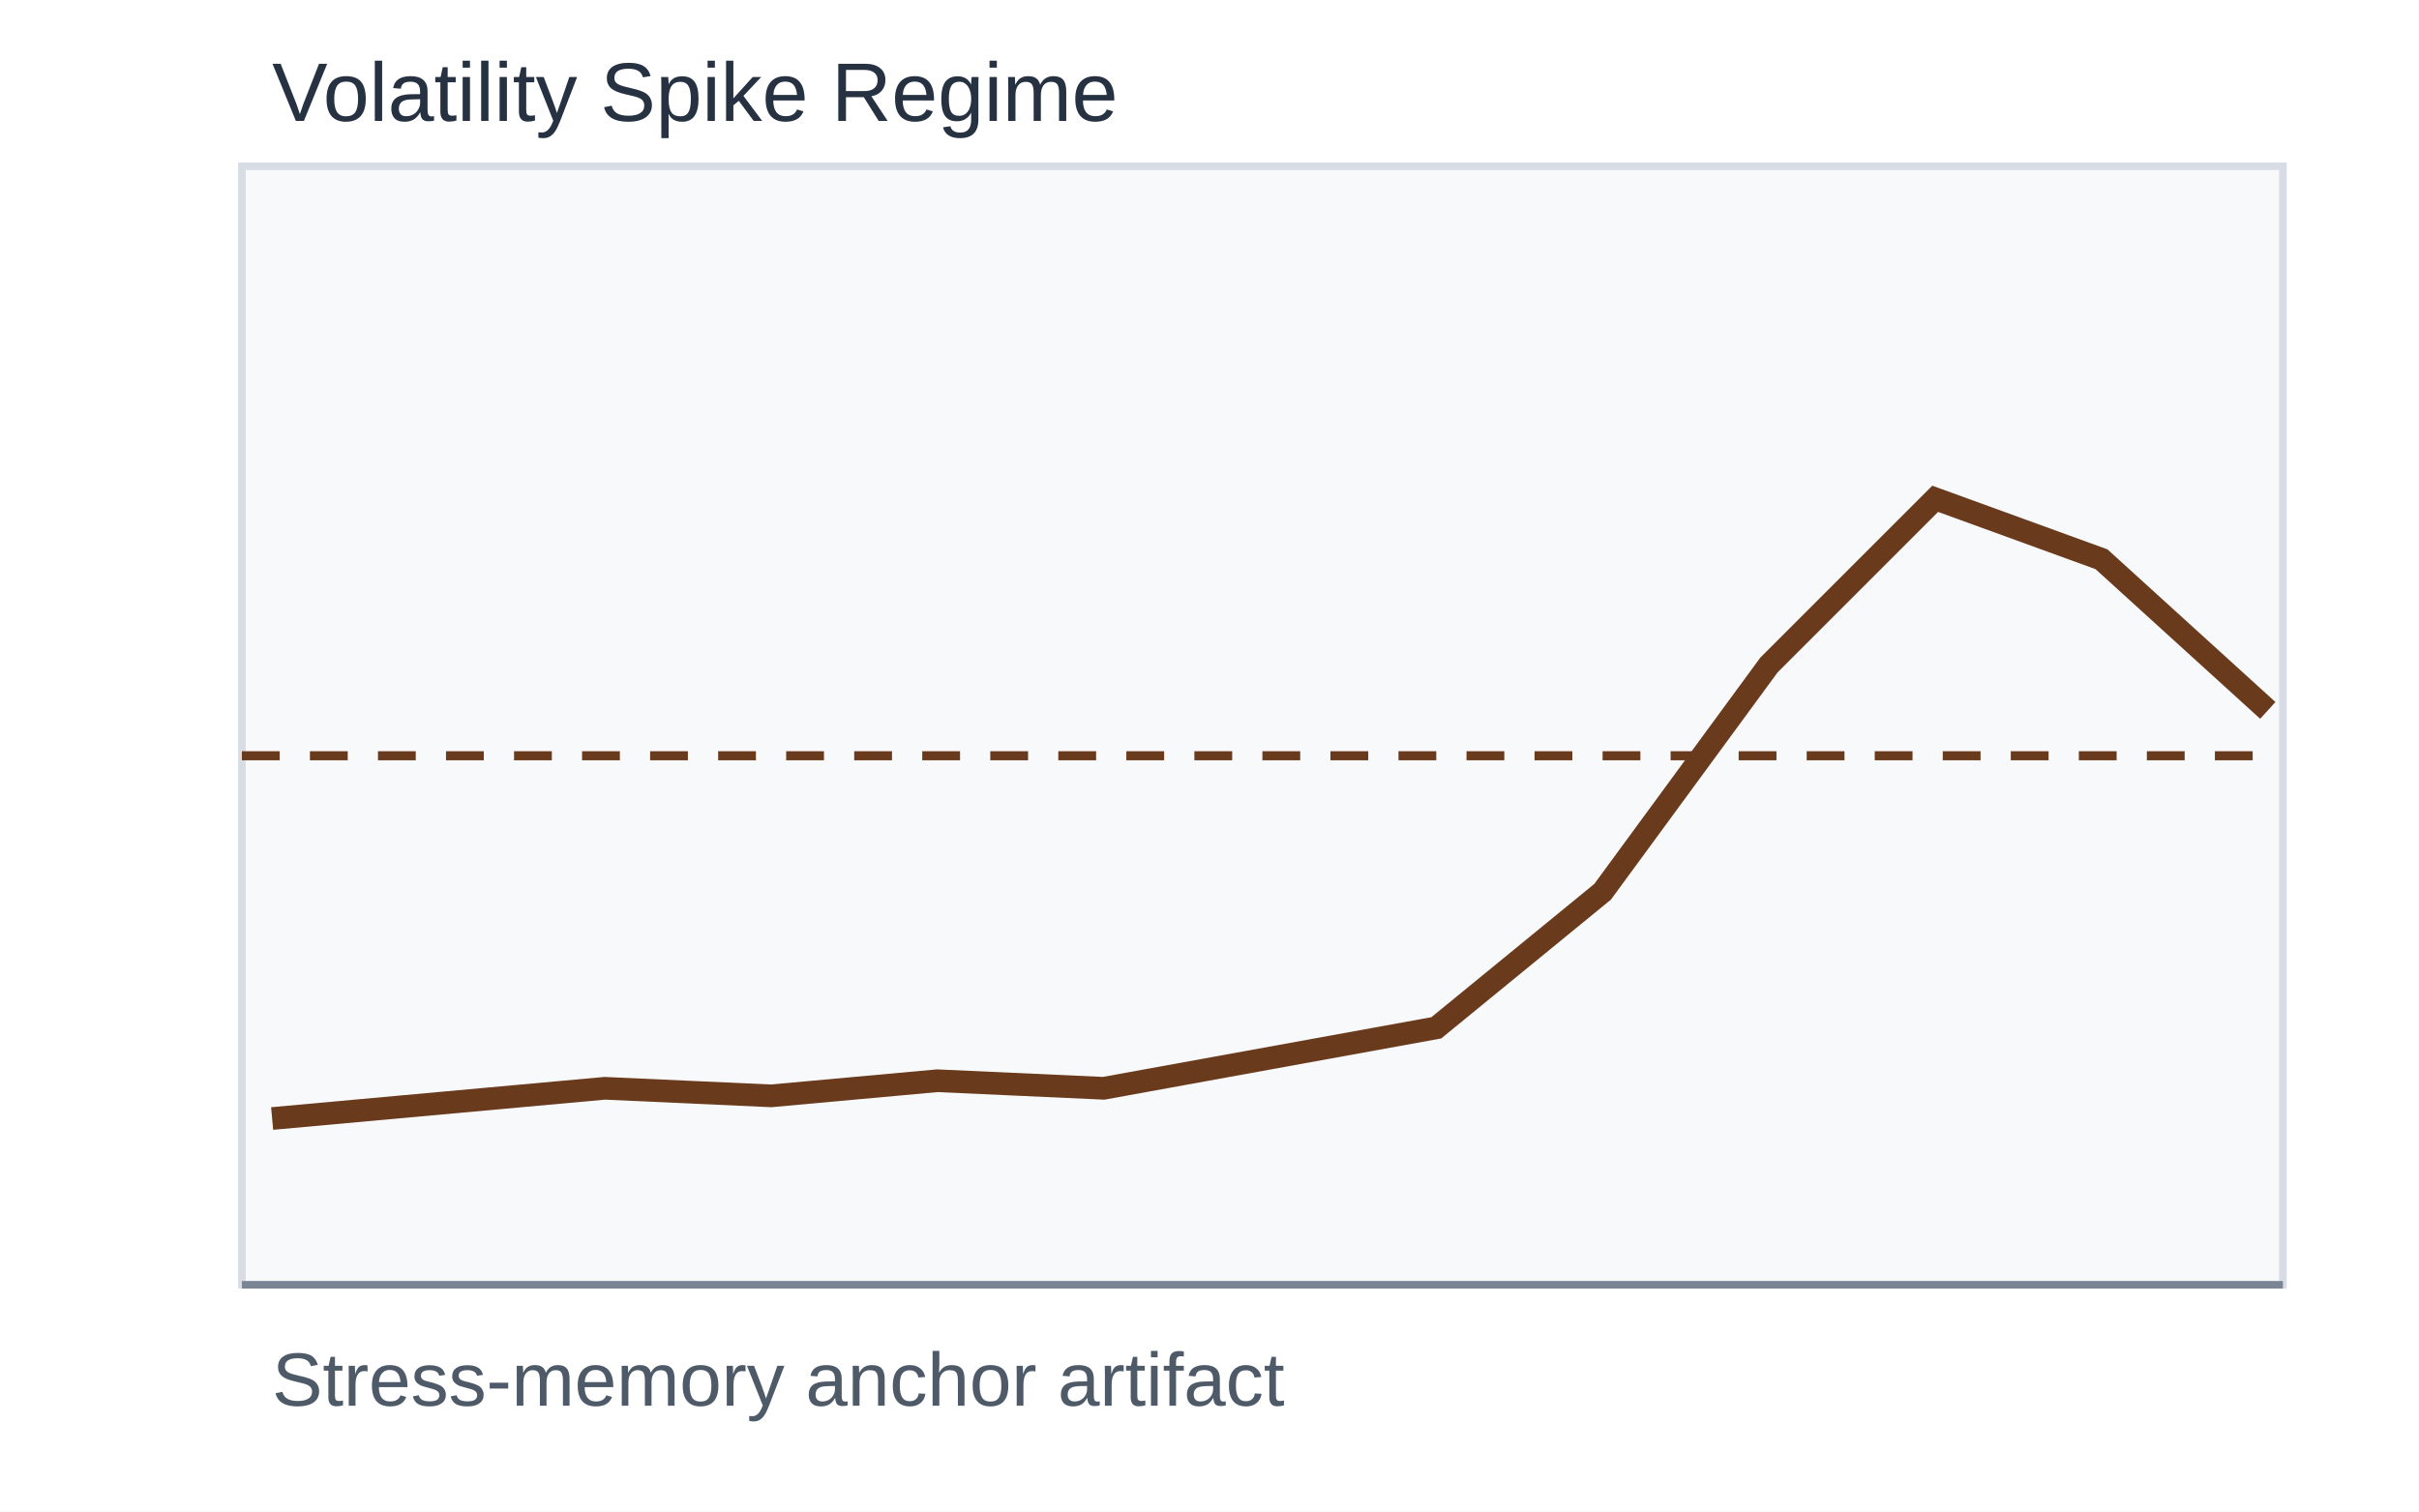
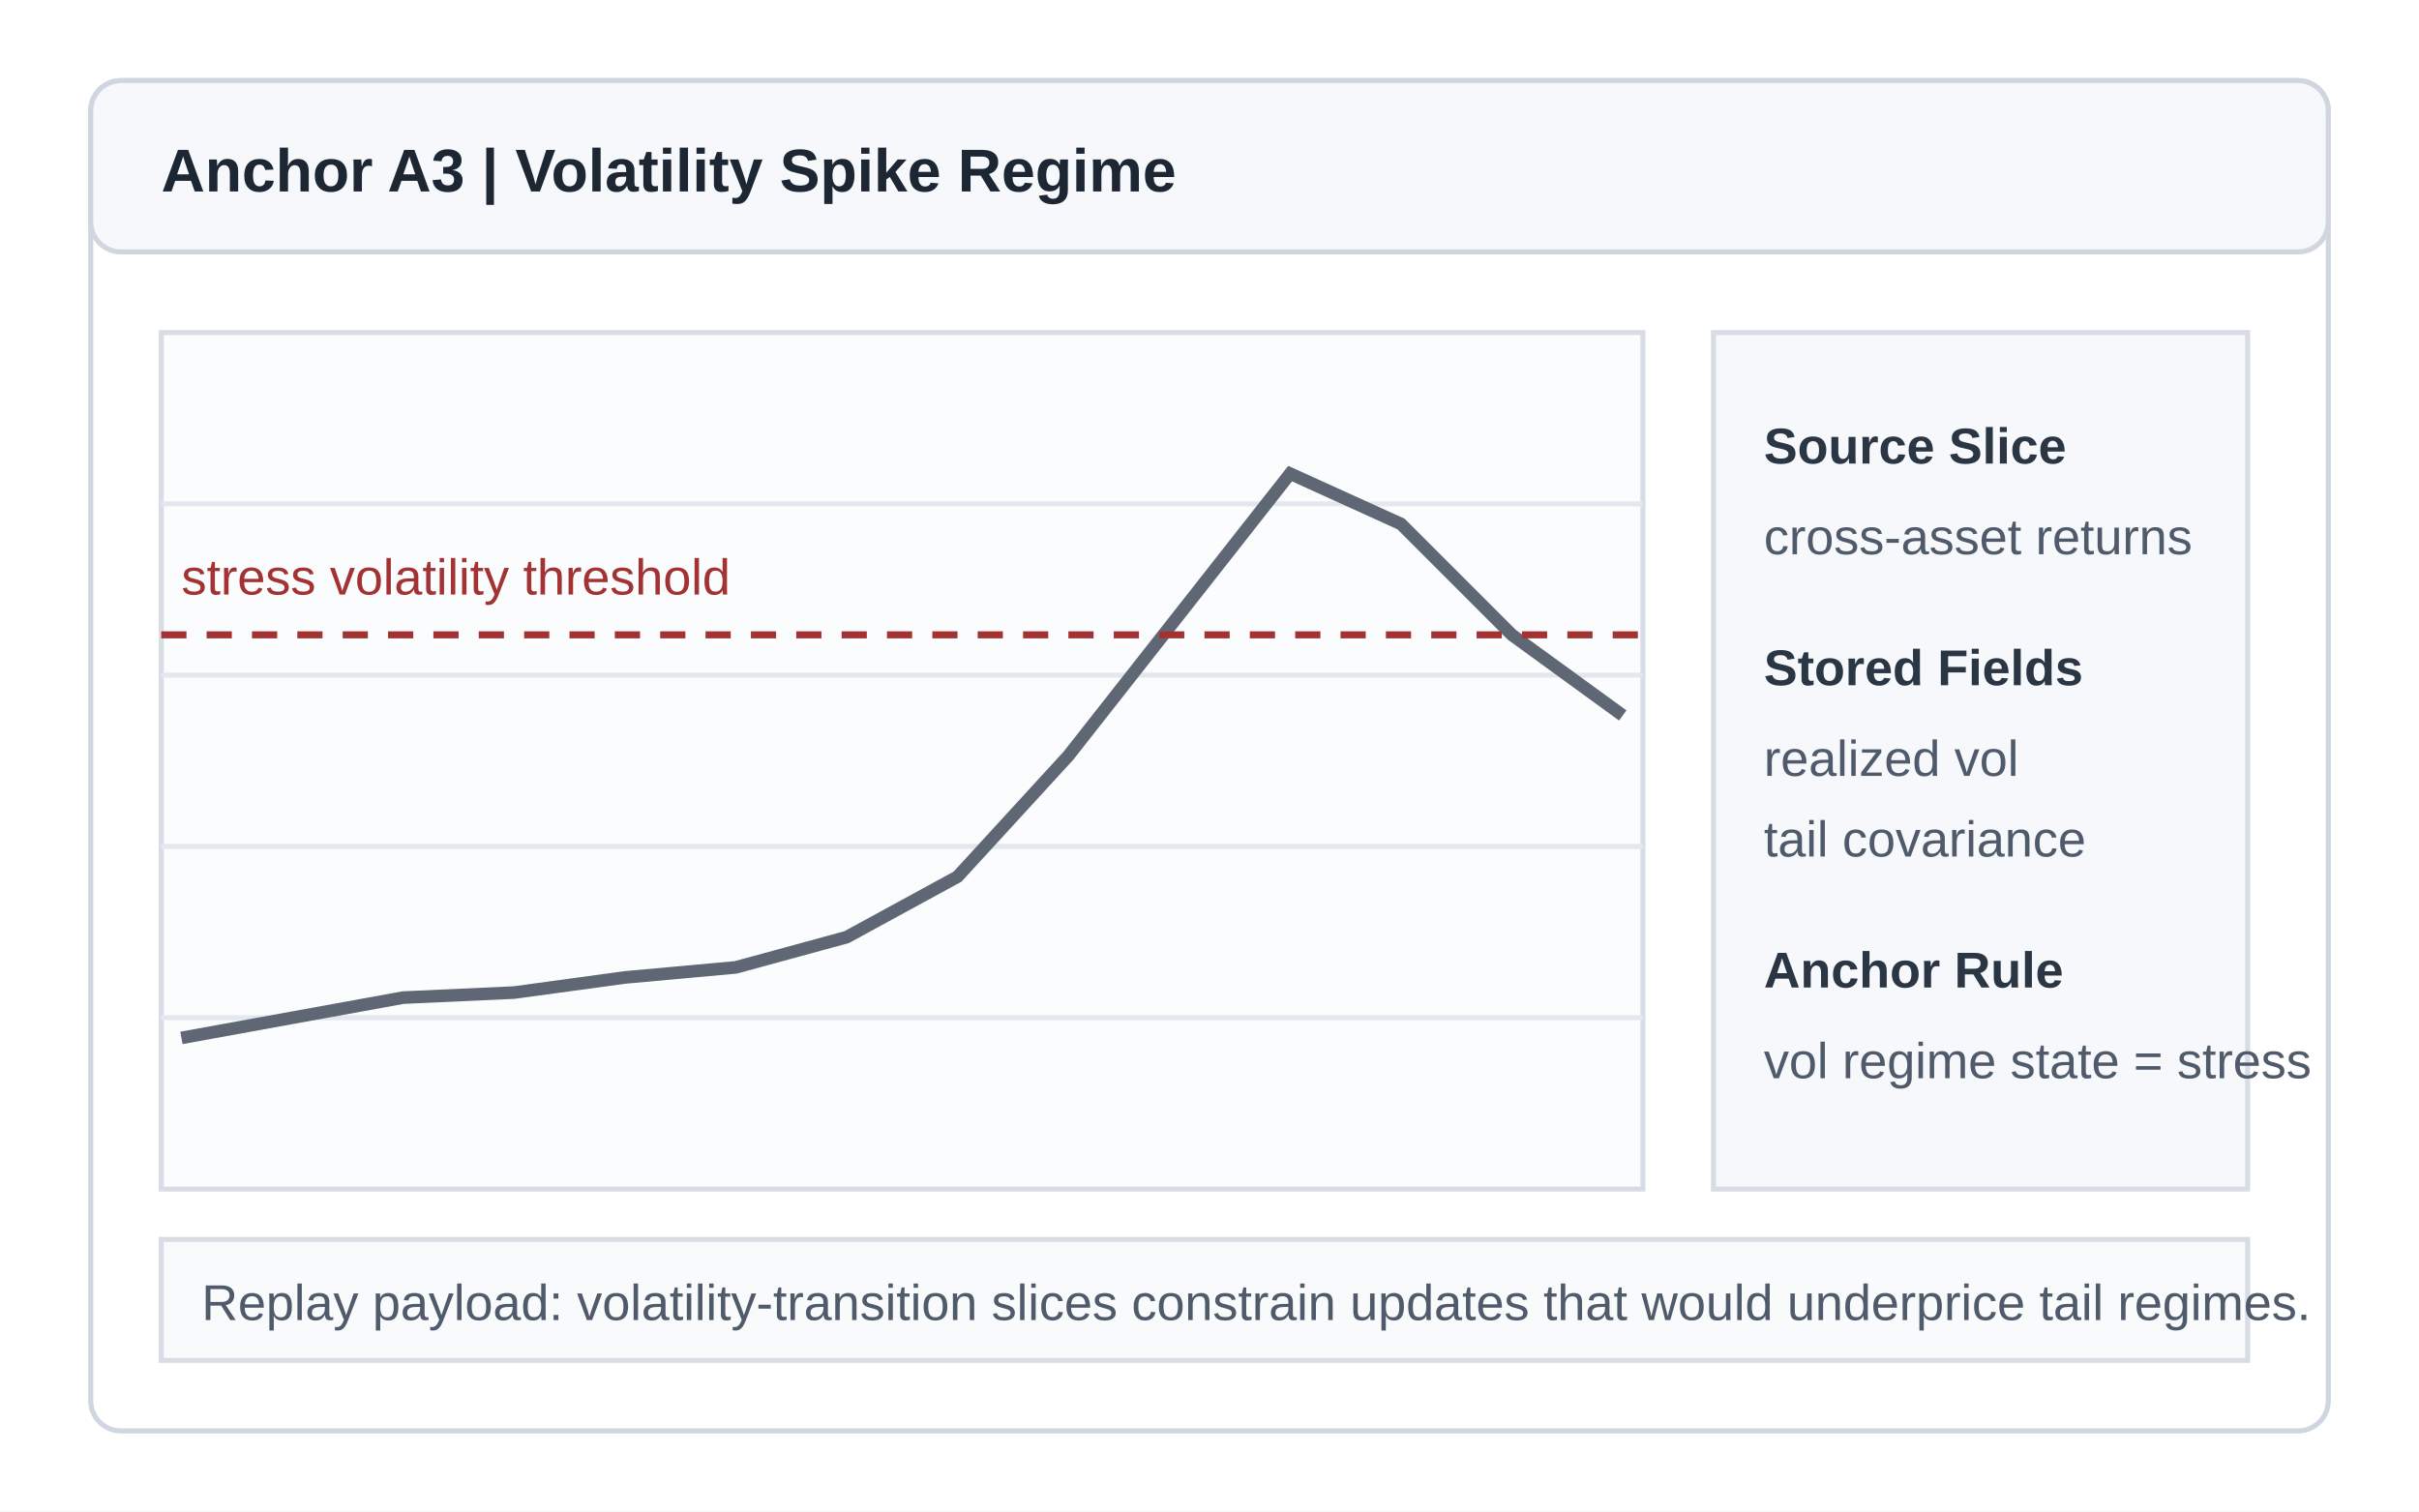
- <svg xmlns="http://www.w3.org/2000/svg" viewBox="0 0 320 200" role="img" aria-label="Volatility spike chart">
-   <rect width="320" height="200" fill="#ffffff" />
-   <rect x="32" y="22" width="270" height="148" fill="#f7f9fb" stroke="#d8dde5" />
-   <polyline fill="none" stroke="#6a3a1d" stroke-width="3" points="36,148 58,146 80,144 102,145 124,143 146,144 168,140 190,136 212,118 234,88 256,66 278,74 300,94" />
-   <line x1="32" y1="100" x2="302" y2="100" stroke="#6a3a1d" stroke-width="1.2" stroke-dasharray="5 4" />
-   <line x1="32" y1="170" x2="302" y2="170" stroke="#7a8493" stroke-width="1" />
-   <text x="36" y="16" font-family="IBM Plex Sans,Arial" font-size="11" fill="#263242">Volatility Spike Regime</text>
-   <text x="36" y="186" font-family="IBM Plex Sans,Arial" font-size="10" fill="#4f5a69">Stress-memory anchor artifact</text>
+ <svg xmlns="http://www.w3.org/2000/svg" viewBox="0 0 480 300" role="img" aria-label="Anchor artifact: volatility spike regime">
+   <rect width="480" height="300" fill="#ffffff" />
+   <rect x="18" y="16" width="444" height="268" rx="6" fill="#ffffff" stroke="#cfd6e0" />
+   <rect x="18" y="16" width="444" height="34" rx="6" fill="#f6f8fb" stroke="#cfd6e0" />
+   <text x="32" y="38" font-family="IBM Plex Sans, Arial" font-size="12" font-weight="600" fill="#1d2733">Anchor A3 | Volatility Spike Regime</text>
+   <rect x="32" y="66" width="294" height="170" fill="#fbfcfe" stroke="#d8dde5" />
+   <g stroke="#e3e8ef" stroke-width="1">
+     <line x1="32" y1="100" x2="326" y2="100" />
+     <line x1="32" y1="134" x2="326" y2="134" />
+     <line x1="32" y1="168" x2="326" y2="168" />
+     <line x1="32" y1="202" x2="326" y2="202" />
+   </g>
+   <polyline fill="none" stroke="#5f6774" stroke-width="2.5" points="36,206 58,202 80,198 102,197 124,194 146,192 168,186 190,174 212,150 234,122 256,94 278,104 300,126 322,142" />
+   <line x1="32" y1="126" x2="326" y2="126" stroke="#a33232" stroke-width="1.4" stroke-dasharray="5 4" />
+   <text x="36" y="118" font-family="IBM Plex Sans, Arial" font-size="10" fill="#a33232">stress volatility threshold</text>
+   <rect x="340" y="66" width="106" height="170" fill="#f6f8fb" stroke="#d8dde5" />
+   <text x="350" y="92" font-family="IBM Plex Sans, Arial" font-size="10" font-weight="600" fill="#2a3644">Source Slice</text>
+   <text x="350" y="110" font-family="IBM Plex Sans, Arial" font-size="10" fill="#4f5b6a">cross-asset returns</text>
+   <text x="350" y="136" font-family="IBM Plex Sans, Arial" font-size="10" font-weight="600" fill="#2a3644">Stored Fields</text>
+   <text x="350" y="154" font-family="IBM Plex Sans, Arial" font-size="10" fill="#4f5b6a">realized vol</text>
+   <text x="350" y="170" font-family="IBM Plex Sans, Arial" font-size="10" fill="#4f5b6a">tail covariance</text>
+   <text x="350" y="196" font-family="IBM Plex Sans, Arial" font-size="10" font-weight="600" fill="#2a3644">Anchor Rule</text>
+   <text x="350" y="214" font-family="IBM Plex Sans, Arial" font-size="10" fill="#4f5b6a">vol regime state = stress</text>
+   <rect x="32" y="246" width="414" height="24" fill="#f9fafc" stroke="#d8dde5" />
+   <text x="40" y="262" font-family="IBM Plex Sans, Arial" font-size="10" fill="#4f5b6a">Replay payload: volatility-transition slices constrain updates that would underprice tail regimes.</text>
</svg>
